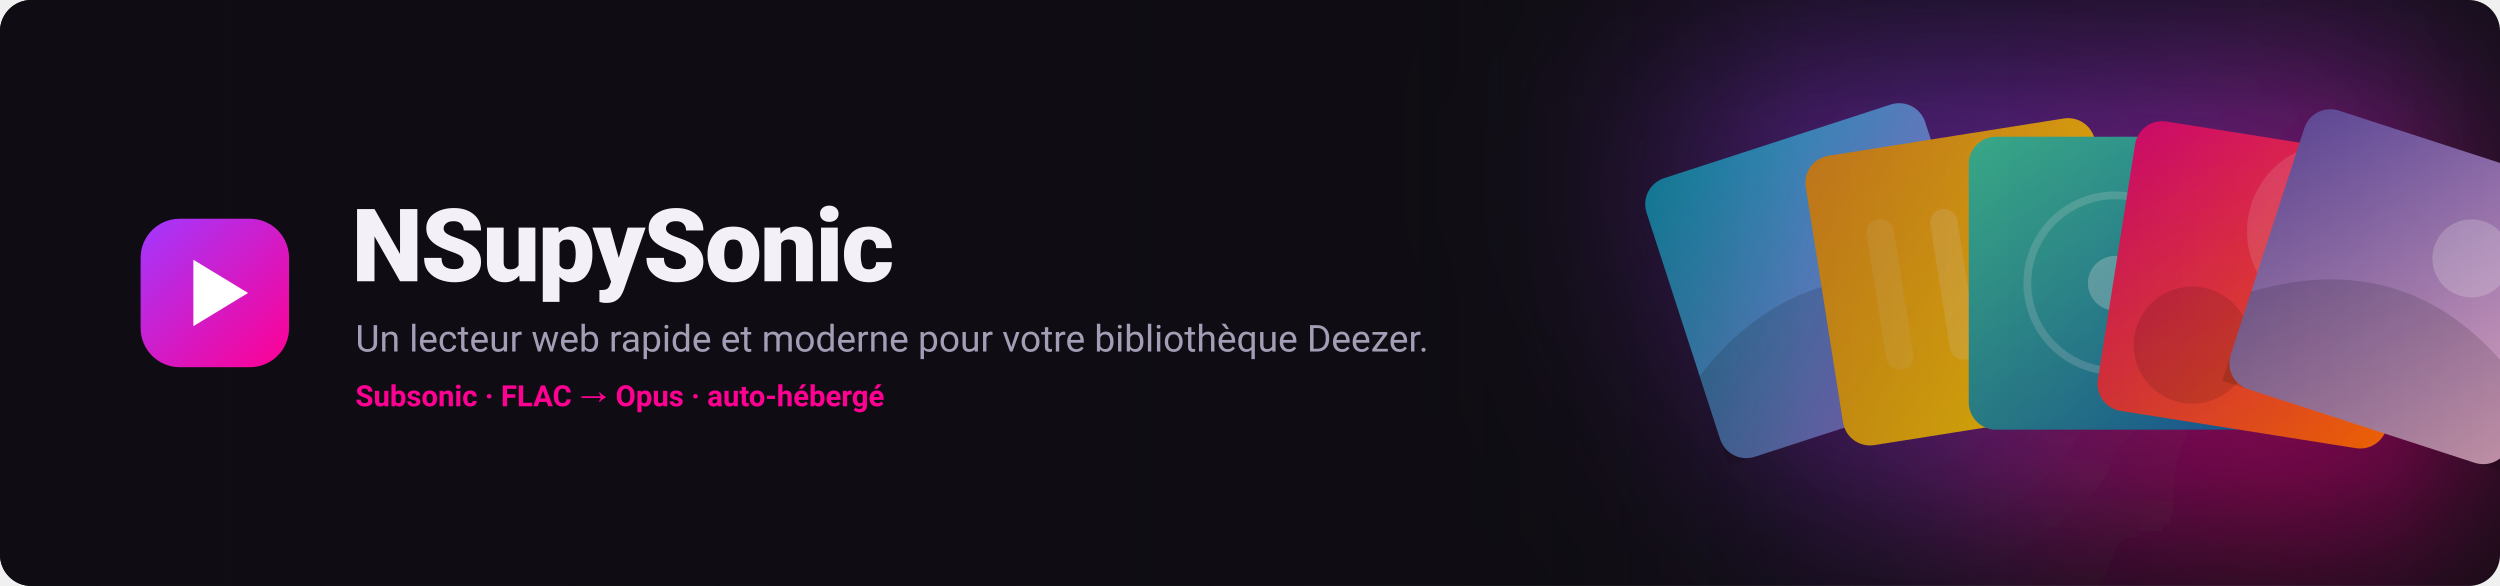
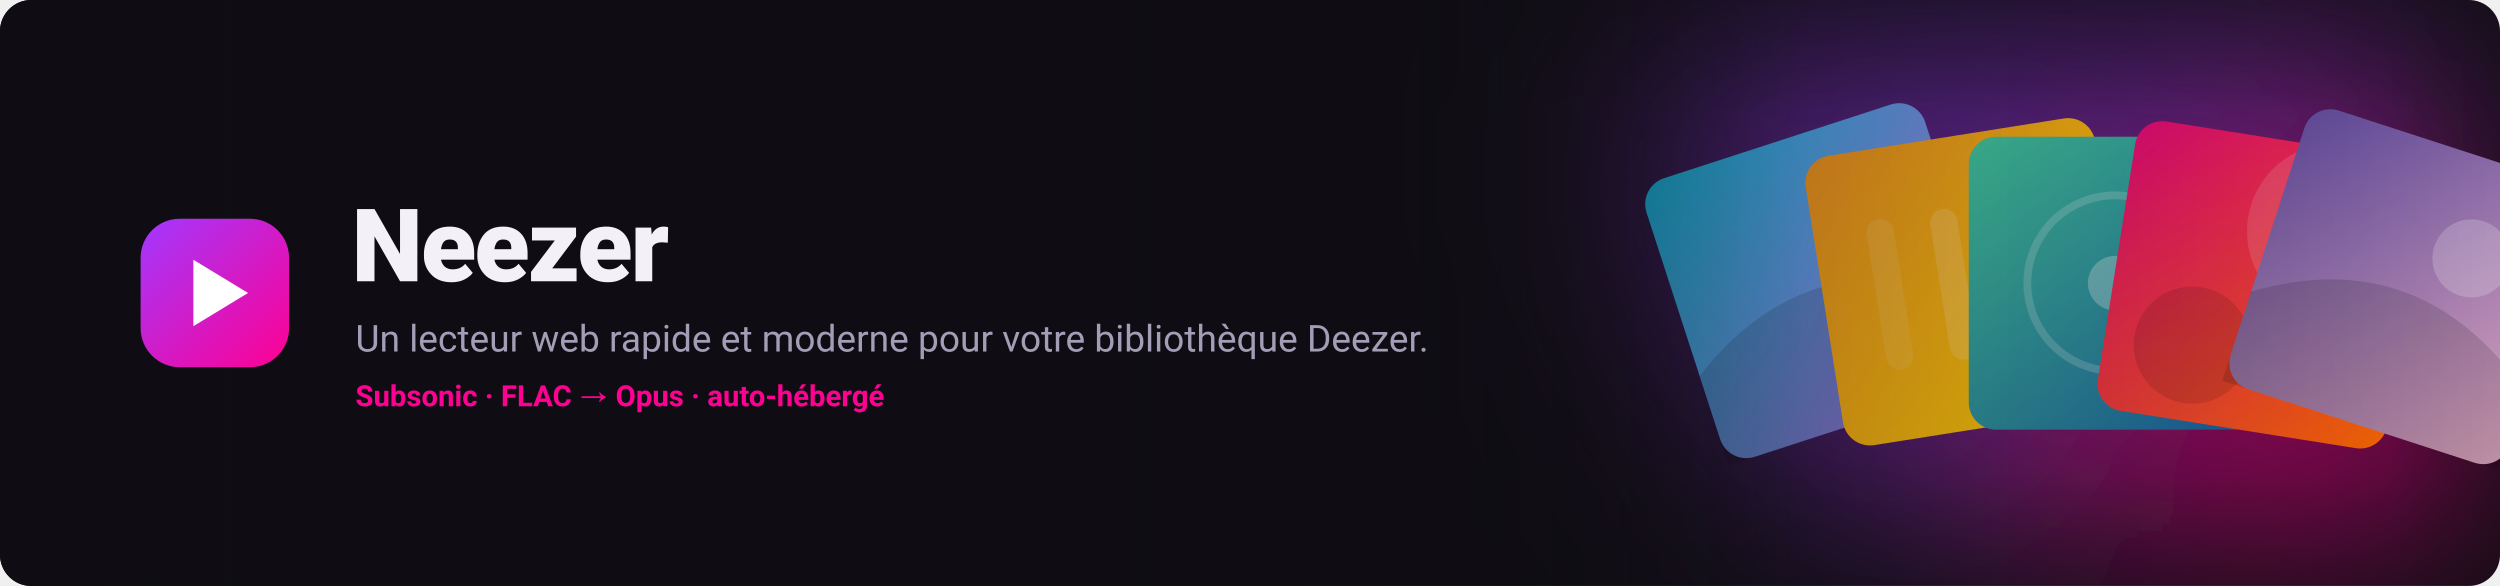
<svg xmlns="http://www.w3.org/2000/svg" width="1280" height="300" viewBox="0 0 1280 300" font-family="'Segoe UI',Roboto,Helvetica,Arial,sans-serif">
  <defs>
    <linearGradient id="acc" x1="0" y1="0" x2="1" y2="1">
      <stop offset="0" stop-color="#a238ff" />
      <stop offset="1" stop-color="#ff0092" />
    </linearGradient>
    <linearGradient id="accH" x1="0" y1="0" x2="1" y2="0">
      <stop offset="0" stop-color="#a238ff" />
      <stop offset="1" stop-color="#ff0092" />
    </linearGradient>
    <linearGradient id="c0" x1="0" y1="0" x2="1" y2="1">
      <stop offset="0" stop-color="#ff6a88" />
      <stop offset="1" stop-color="#ff99ac" />
    </linearGradient>
    <linearGradient id="c1" x1="0" y1="0" x2="1" y2="1">
      <stop offset="0" stop-color="#12c2e9" />
      <stop offset="1" stop-color="#c471ed" />
    </linearGradient>
    <linearGradient id="c2" x1="0" y1="0" x2="1" y2="1">
      <stop offset="0" stop-color="#f7971e" />
      <stop offset="1" stop-color="#ffd200" />
    </linearGradient>
    <linearGradient id="c3" x1="0" y1="0" x2="1" y2="1">
      <stop offset="0" stop-color="#43cea2" />
      <stop offset="1" stop-color="#185a9d" />
    </linearGradient>
    <linearGradient id="c4" x1="0" y1="0" x2="1" y2="1">
      <stop offset="0" stop-color="#ee0979" />
      <stop offset="1" stop-color="#ff6a00" />
    </linearGradient>
    <linearGradient id="c5" x1="0" y1="0" x2="1" y2="1">
      <stop offset="0" stop-color="#654ea3" />
      <stop offset="1" stop-color="#eaafc8" />
    </linearGradient>
    <linearGradient id="c6" x1="0" y1="0" x2="1" y2="1">
      <stop offset="0" stop-color="#00c6ff" />
      <stop offset="1" stop-color="#0072ff" />
    </linearGradient>
    <linearGradient id="c7" x1="0" y1="0" x2="1" y2="1">
      <stop offset="0" stop-color="#1d976c" />
      <stop offset="1" stop-color="#93f9b9" />
    </linearGradient>
    <linearGradient id="c8" x1="0" y1="0" x2="1" y2="1">
      <stop offset="0" stop-color="#fc5c7d" />
      <stop offset="1" stop-color="#6a82fb" />
    </linearGradient>
    <linearGradient id="c9" x1="0" y1="0" x2="1" y2="1">
      <stop offset="0" stop-color="#f953c6" />
      <stop offset="1" stop-color="#b91d73" />
    </linearGradient>
    <linearGradient id="c10" x1="0" y1="0" x2="1" y2="1">
      <stop offset="0" stop-color="#3a1c71" />
      <stop offset="1" stop-color="#d76d77" />
    </linearGradient>
    <linearGradient id="c11" x1="0" y1="0" x2="1" y2="1">
      <stop offset="0" stop-color="#c471ed" />
      <stop offset="1" stop-color="#f64f59" />
    </linearGradient>
  </defs>
  <defs>
    <filter id="bb" x="-40%" y="-40%" width="180%" height="180%">
      <feGaussianBlur stdDeviation="60" />
    </filter>
    <linearGradient id="fade" x1="0" y1="0" x2="1" y2="0">
      <stop offset="0" stop-color="#0f0d13" stop-opacity="1" />
      <stop offset="0.5" stop-color="#0f0d13" stop-opacity="0.8" />
      <stop offset="0.72" stop-color="#0f0d13" stop-opacity="0.25" />
      <stop offset="1" stop-color="#0f0d13" stop-opacity="0.05" />
    </linearGradient>
  </defs>
  <clipPath id="rb">
    <rect width="1280" height="300" rx="16" />
  </clipPath>
  <g clip-path="url(#rb)">
    <rect width="1280" height="300" fill="#0f0d13" />
    <g filter="url(#bb)" opacity="0.55">
      <circle cx="1050" cy="80" r="200" fill="#a238ff" />
      <circle cx="1200" cy="260" r="180" fill="#ff0092" />
    </g>
    <g transform="rotate(-18 930 150)">
      <rect x="860" y="70" width="150" height="150" rx="14" fill="url(#c1)" />
      <path d="M860 172 Q 935 121 1010 178 L 1010 220 L 860 220 Z" fill="#000000" opacity="0.14" />
      <circle cx="962" cy="121" r="20" fill="#ffffff" opacity="0.22" />
    </g>
    <g transform="rotate(-9 1004 150)">
      <rect x="934" y="70" width="150" height="150" rx="14" fill="url(#c2)" />
      <rect x="961" y="106" width="14" height="78" rx="7" fill="#ffffff" opacity="0.10" />
      <rect x="994" y="106" width="14" height="78" rx="7" fill="#ffffff" opacity="0.16" />
      <rect x="1027" y="106" width="14" height="78" rx="7" fill="#ffffff" opacity="0.22" />
    </g>
    <g transform="rotate(0 1078 150)">
      <rect x="1008" y="70" width="150" height="150" rx="14" fill="url(#c3)" />
      <circle cx="1083" cy="145" r="45" fill="none" stroke="#ffffff" stroke-width="4" opacity="0.20" />
      <circle cx="1083" cy="145" r="14" fill="#ffffff" opacity="0.30" />
    </g>
    <g transform="rotate(9 1152 150)">
      <rect x="1082" y="70" width="150" height="150" rx="14" fill="url(#c4)" />
      <circle cx="1190" cy="112" r="45" fill="#ffffff" opacity="0.14" />
      <circle cx="1127" cy="181" r="30" fill="#000000" opacity="0.12" />
    </g>
    <g transform="rotate(18 1226 150)">
      <rect x="1156" y="70" width="150" height="150" rx="14" fill="url(#c5)" />
      <path d="M1156 172 Q 1231 121 1306 178 L 1306 220 L 1156 220 Z" fill="#000000" opacity="0.14" />
      <circle cx="1258" cy="121" r="20" fill="#ffffff" opacity="0.22" />
    </g>
    <rect width="1280" height="300" fill="url(#fade)" />
    <rect x="72" y="112" width="76" height="76" rx="20" fill="url(#acc)" />
    <path d="M99 133 L127 150 L99 167 Z" fill="#fff" />
-     <text x="180" y="144.0" font-family="'Segoe UI',Roboto,Helvetica,Arial,sans-serif" font-size="52" font-weight="800" fill="#f3f0f7" text-anchor="start" letter-spacing="-1">NSupySonic</text>
+     <text x="180" y="144.0" font-family="'Segoe UI',Roboto,Helvetica,Arial,sans-serif" font-size="52" font-weight="800" fill="#f3f0f7" text-anchor="start" letter-spacing="-1">Neezer</text>
    <text x="182" y="180.0" font-family="'Segoe UI',Roboto,Helvetica,Arial,sans-serif" font-size="19" font-weight="400" fill="#a39db5" text-anchor="start">Un lecteur web rapide et moderne pour votre bibliothèque Deezer.</text>
    <text x="182" y="208.0" font-family="'Segoe UI',Roboto,Helvetica,Arial,sans-serif" font-size="15" font-weight="600" fill="#ff0092" text-anchor="start">Subsonic  ·  FLAC → Opus  ·  auto-hébergé</text>
  </g>
</svg>
